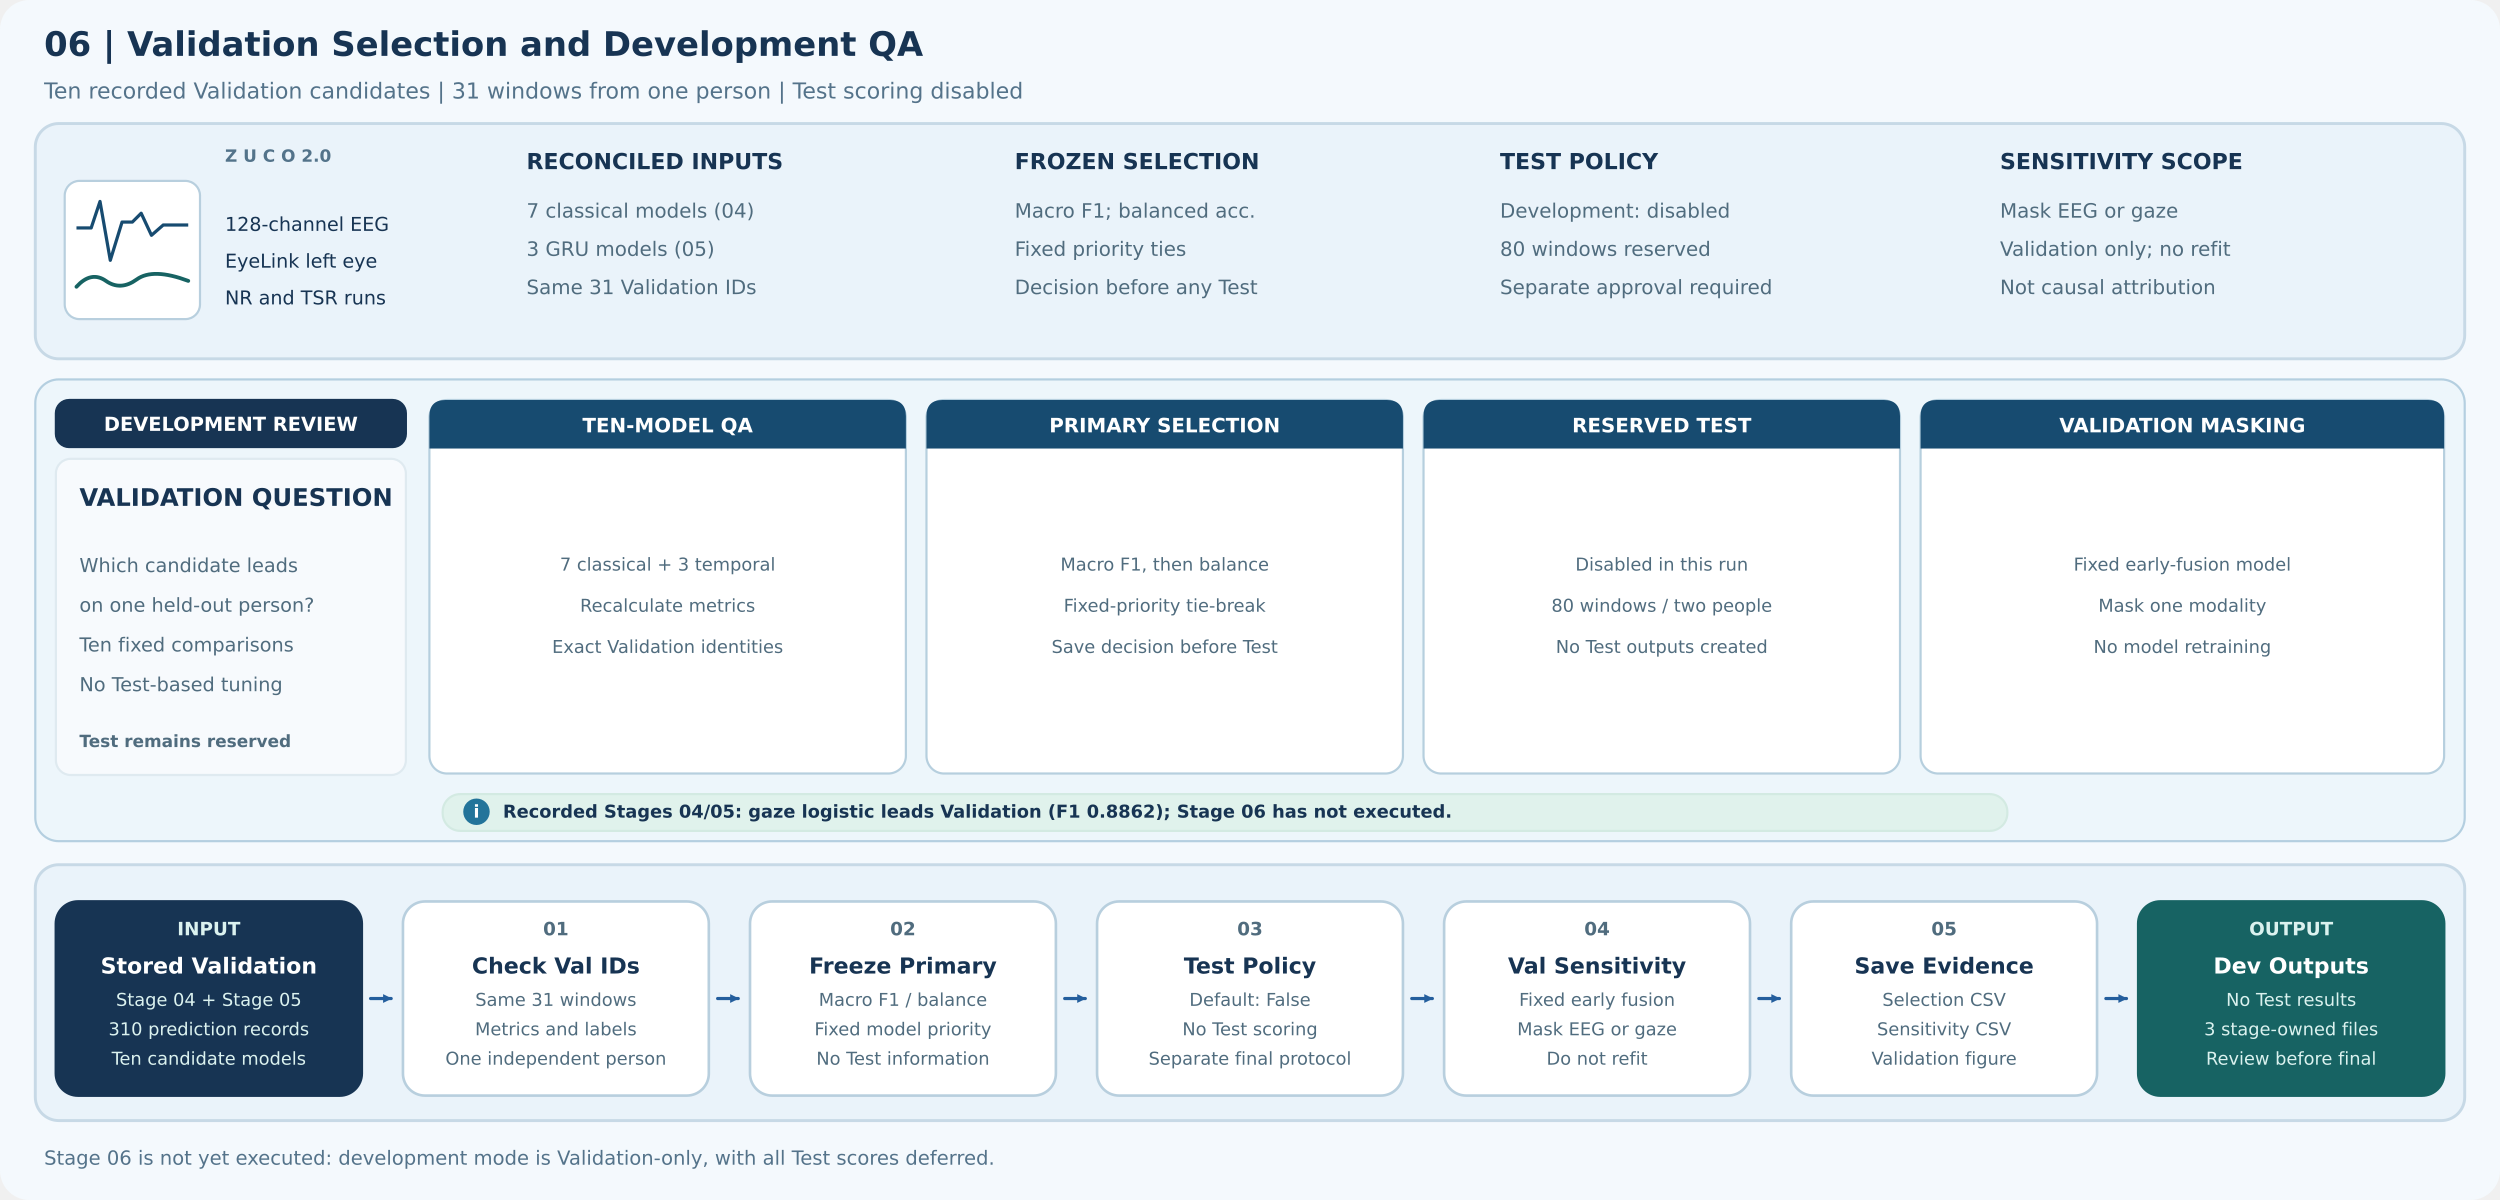
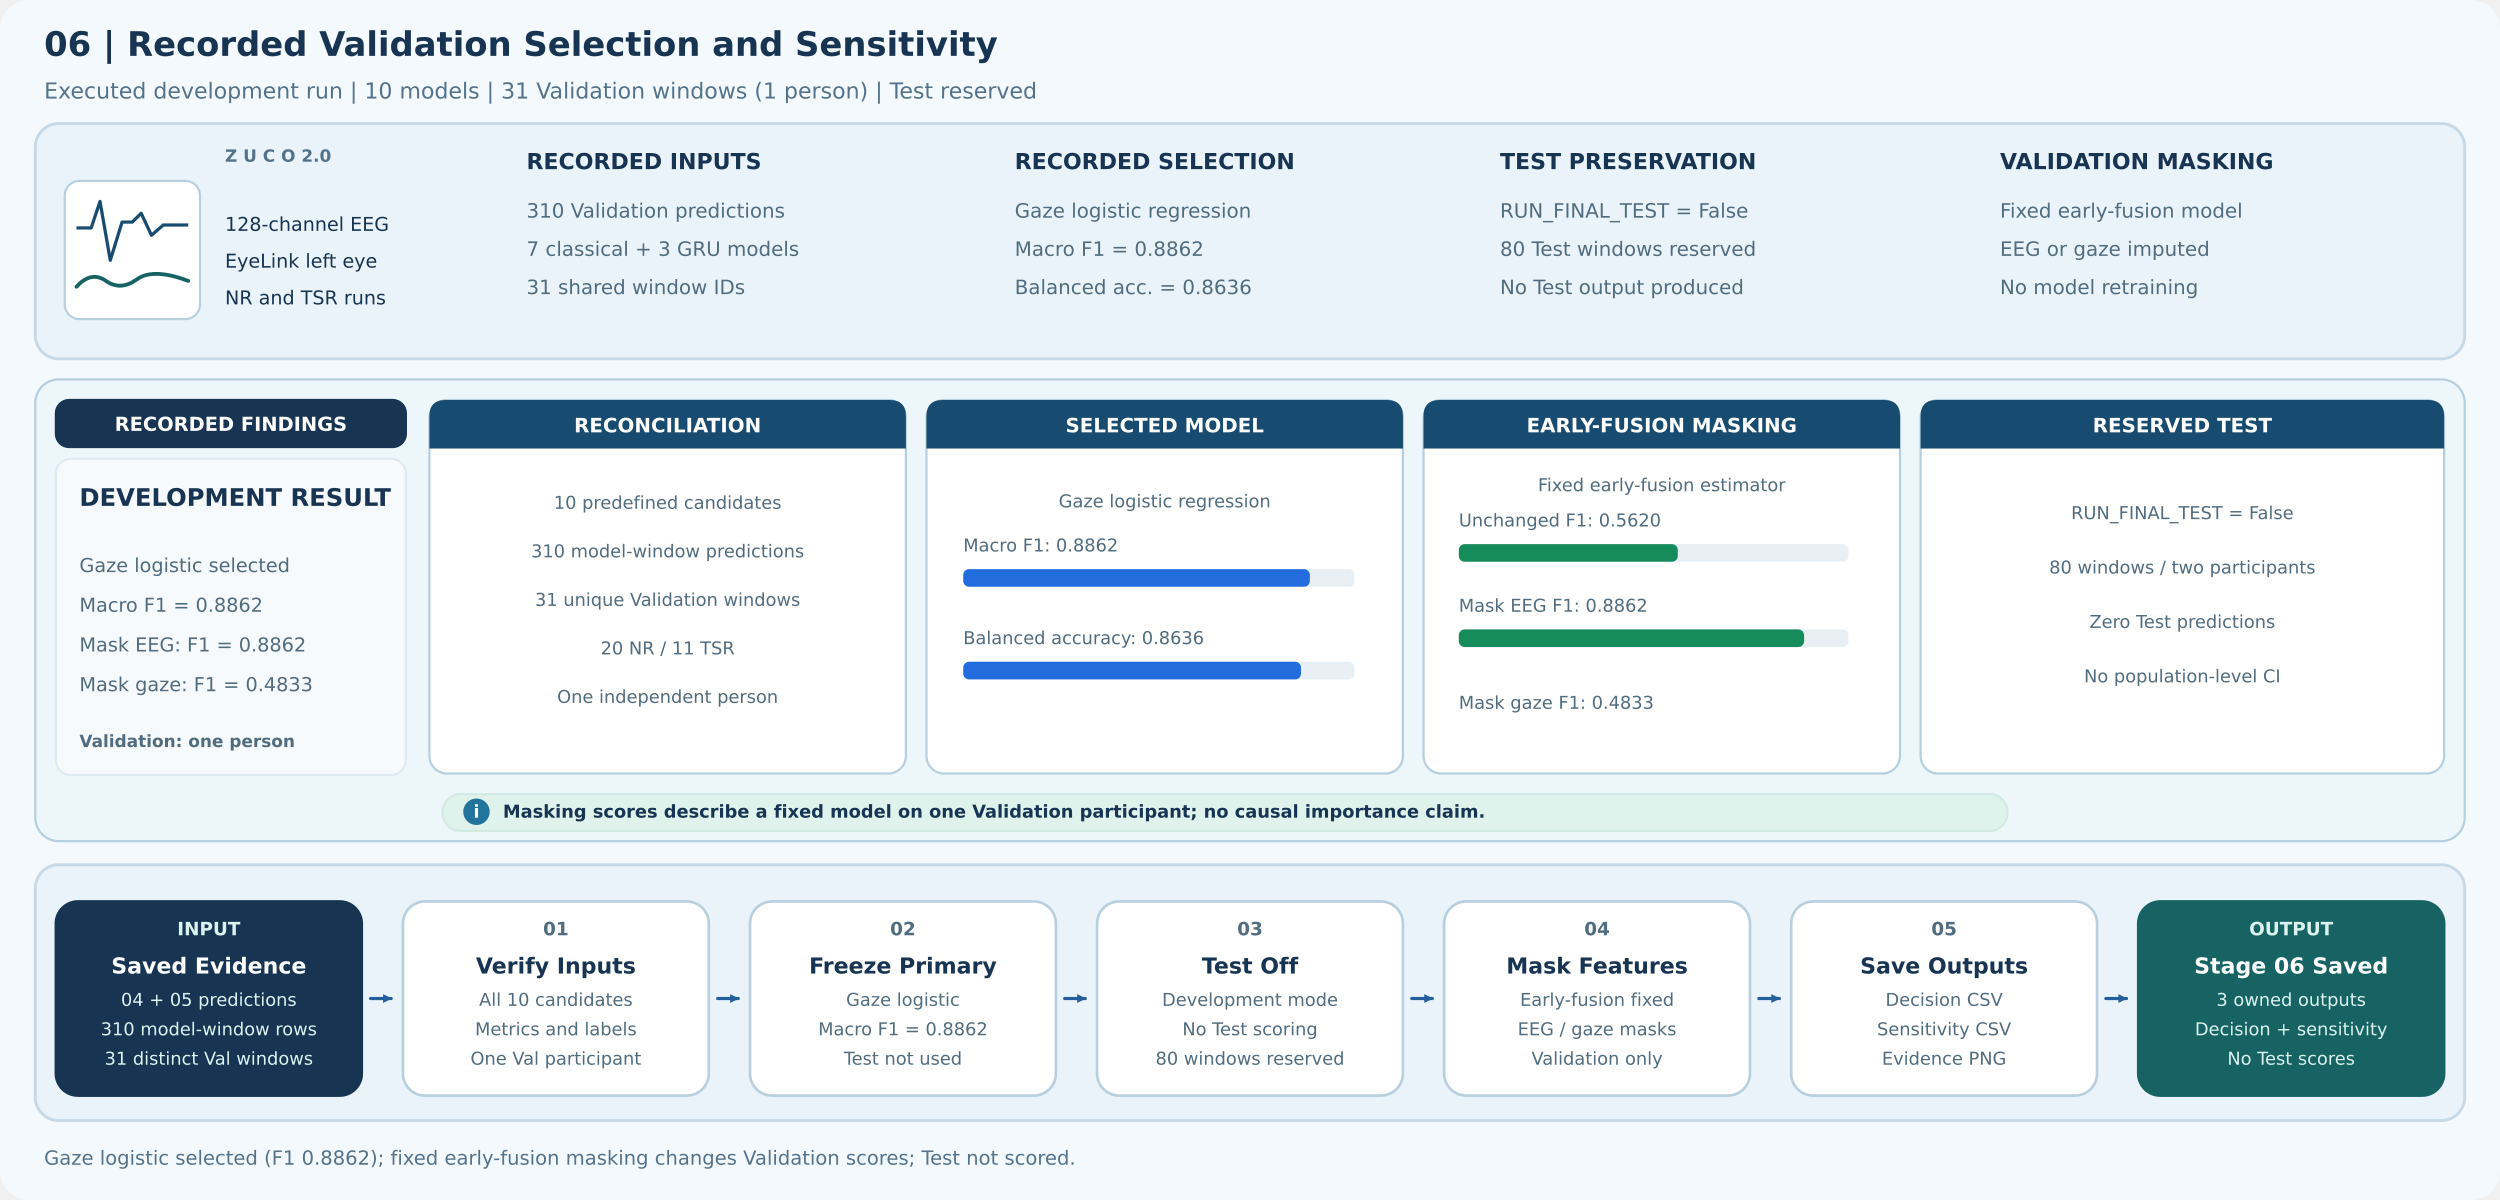
<svg xmlns="http://www.w3.org/2000/svg" width="1700" height="816" viewBox="0 0 1700 816" role="img" aria-labelledby="title desc">
  <defs>
    <marker id="arr" markerUnits="userSpaceOnUse" markerWidth="6" markerHeight="6" refX="5.5" refY="3" orient="auto">
      <path d="M0 0 L6 3 L0 6 Z" fill="#245E9D" />
    </marker>
    <style>text { font-family: DejaVu Sans, Arial, sans-serif; font-weight: 400; }
.figure-title { font-size:23px; font-weight:700; fill:#173453; }
.subtitle { font-size:15px; fill:#54738A; }
.source-heading { font-size:11.5px; font-weight:700; fill:#53738A; }
.source-label { font-size:13px; fill:#173453; }
.context-heading { font-size:15px; font-weight:700; fill:#173453; }
.context-body { font-size:13.5px; fill:#506C7E; }
.section-label { font-size:13.2px; font-weight:700; fill:#FFFFFF; }
.focus-heading { font-size:16.5px; font-weight:700; fill:#173453; }
.focus-body { font-size:13.1px; fill:#506C7E; }
.qualification { font-size:11.5px; font-weight:700; fill:#506C7E; }
.card-heading { font-size:13.5px; font-weight:700; fill:#FFFFFF; }
.card-body { font-size:12.1px; fill:#506C7E; }
.chart-label { font-size:11.8px; fill:#506C7E; }
.scientific-note { font-size:12.1px; font-weight:700; fill:#173453; }
.workflow-id { font-size:12.5px; font-weight:700; fill:#506C7E; }
.workflow-heading { font-size:15px; font-weight:700; fill:#173453; }
.workflow-body { font-size:12.1px; fill:#506C7E; }
.terminal-id { font-size:12.5px; font-weight:700; fill:#DBF2EF; }
.terminal-heading { font-size:15px; font-weight:700; fill:#FFFFFF; }
.terminal-body { font-size:12.1px; fill:#DBF2EF; }
.footer { font-size:13.3px; fill:#54738A; }
.info-mark { font-size:12px; font-weight:700; fill:#FFFFFF; }</style>
  </defs>
  <rect id="canvas" x="0" y="0" width="1700" height="816" rx="20" fill="#F4F9FD" />
  <g id="band-0-header">
-     <text id="text-001" x="30" y="38" class="figure-title" data-container="canvas">06 | Validation Selection and Development QA</text>
-     <text id="text-002" x="30" y="67" class="subtitle" data-container="canvas">Ten recorded Validation candidates | 31 windows from one person | Test scoring disabled</text>
+     <text id="text-001" x="30" y="38" class="figure-title" data-container="canvas">06 | Recorded Validation Selection and Sensitivity</text>
+     <text id="text-002" x="30" y="67" class="subtitle" data-container="canvas">Executed development run | 10 models | 31 Validation windows (1 person) | Test reserved</text>
  </g>
  <g id="band-1-context">
    <rect id="context-container" x="24" y="84" width="1652" height="160" rx="16" fill="#EAF3FA" stroke="#C7D9E6" stroke-width="2" />
    <g id="source-schematic" data-slot="replace-for-actual-data-source">
      <g id="paired-signal-icon">
        <rect x="44" y="123" width="92" height="94" rx="10" fill="#FFFFFF" stroke="#B8CFDE" stroke-width="1.5" />
        <path d="M52 155 L62 155 L68 137 L75 177 L83 151 L90 151 L96 145 L103 160 L111 153 L128 153" fill="none" stroke="#174B70" stroke-width="2.2" stroke-linejoin="round" />
        <path d="M52 195 Q62 184 72 191 T93 190 T128 191" fill="none" stroke="#176363" stroke-width="2.6" stroke-linecap="round" />
      </g>
      <text id="text-003" x="153" y="110" class="source-heading" data-container="context-container">Z U C O   2.0</text>
      <text id="text-004" x="153" y="157" class="source-label" data-container="context-container">128-channel EEG</text>
      <text id="text-005" x="153" y="182" class="source-label" data-container="context-container">EyeLink left eye</text>
      <text id="text-006" x="153" y="207" class="source-label" data-container="context-container">NR and TSR runs</text>
    </g>
    <g id="context-module-1">
-       <text id="text-007" x="358" y="115" class="context-heading" data-container="context-container">RECONCILED INPUTS</text>
-       <text id="text-008" x="358" y="148" class="context-body" data-container="context-container">7 classical models (04)</text>
-       <text id="text-009" x="358" y="174" class="context-body" data-container="context-container">3 GRU models (05)</text>
-       <text id="text-010" x="358" y="200" class="context-body" data-container="context-container">Same 31 Validation IDs</text>
+       <text id="text-007" x="358" y="115" class="context-heading" data-container="context-container">RECORDED INPUTS</text>
+       <text id="text-008" x="358" y="148" class="context-body" data-container="context-container">310 Validation predictions</text>
+       <text id="text-009" x="358" y="174" class="context-body" data-container="context-container">7 classical + 3 GRU models</text>
+       <text id="text-010" x="358" y="200" class="context-body" data-container="context-container">31 shared window IDs</text>
    </g>
    <g id="context-module-2">
-       <text id="text-011" x="690" y="115" class="context-heading" data-container="context-container">FROZEN SELECTION</text>
-       <text id="text-012" x="690" y="148" class="context-body" data-container="context-container">Macro F1; balanced acc.</text>
-       <text id="text-013" x="690" y="174" class="context-body" data-container="context-container">Fixed priority ties</text>
-       <text id="text-014" x="690" y="200" class="context-body" data-container="context-container">Decision before any Test</text>
+       <text id="text-011" x="690" y="115" class="context-heading" data-container="context-container">RECORDED SELECTION</text>
+       <text id="text-012" x="690" y="148" class="context-body" data-container="context-container">Gaze logistic regression</text>
+       <text id="text-013" x="690" y="174" class="context-body" data-container="context-container">Macro F1 = 0.8862</text>
+       <text id="text-014" x="690" y="200" class="context-body" data-container="context-container">Balanced acc. = 0.8636</text>
    </g>
    <g id="context-module-3">
-       <text id="text-015" x="1020" y="115" class="context-heading" data-container="context-container">TEST POLICY</text>
-       <text id="text-016" x="1020" y="148" class="context-body" data-container="context-container">Development: disabled</text>
-       <text id="text-017" x="1020" y="174" class="context-body" data-container="context-container">80 windows reserved</text>
-       <text id="text-018" x="1020" y="200" class="context-body" data-container="context-container">Separate approval required</text>
+       <text id="text-015" x="1020" y="115" class="context-heading" data-container="context-container">TEST PRESERVATION</text>
+       <text id="text-016" x="1020" y="148" class="context-body" data-container="context-container">RUN_FINAL_TEST = False</text>
+       <text id="text-017" x="1020" y="174" class="context-body" data-container="context-container">80 Test windows reserved</text>
+       <text id="text-018" x="1020" y="200" class="context-body" data-container="context-container">No Test output produced</text>
    </g>
    <g id="context-module-4">
-       <text id="text-019" x="1360" y="115" class="context-heading" data-container="context-container">SENSITIVITY SCOPE</text>
-       <text id="text-020" x="1360" y="148" class="context-body" data-container="context-container">Mask EEG or gaze</text>
-       <text id="text-021" x="1360" y="174" class="context-body" data-container="context-container">Validation only; no refit</text>
-       <text id="text-022" x="1360" y="200" class="context-body" data-container="context-container">Not causal attribution</text>
+       <text id="text-019" x="1360" y="115" class="context-heading" data-container="context-container">VALIDATION MASKING</text>
+       <text id="text-020" x="1360" y="148" class="context-body" data-container="context-container">Fixed early-fusion model</text>
+       <text id="text-021" x="1360" y="174" class="context-body" data-container="context-container">EEG or gaze imputed</text>
+       <text id="text-022" x="1360" y="200" class="context-body" data-container="context-container">No model retraining</text>
    </g>
  </g>
  <g id="band-2-analysis">
    <rect id="analysis-container" x="24" y="258" width="1652" height="314" rx="16" fill="#EDF6FB" stroke="#B4CFE0" stroke-width="1.5" />
    <g id="analysis-focus">
      <rect id="section-label-box" x="38" y="272" width="238" height="32" rx="9" fill="#173453" stroke="#173453" stroke-width="1.5" />
-       <text id="text-023" x="157" y="293" class="section-label" text-anchor="middle" data-container="section-label-box">DEVELOPMENT REVIEW</text>
+       <text id="text-023" x="157" y="293" class="section-label" text-anchor="middle" data-container="section-label-box">RECORDED FINDINGS</text>
      <rect id="focus-card" x="38" y="312" width="238" height="215" rx="10" fill="#F7FAFD" stroke="#DFEAF0" stroke-width="1.5" />
-       <text id="text-024" x="54" y="344" class="focus-heading" data-container="focus-card">VALIDATION QUESTION</text>
-       <text id="text-025" x="54" y="389" class="focus-body" data-container="focus-card">Which candidate leads</text>
-       <text id="text-026" x="54" y="416" class="focus-body" data-container="focus-card">on one held-out person?</text>
-       <text id="text-027" x="54" y="443" class="focus-body" data-container="focus-card">Ten fixed comparisons</text>
-       <text id="text-028" x="54" y="470" class="focus-body" data-container="focus-card">No Test-based tuning</text>
-       <text id="text-029" x="54" y="508" class="qualification" data-container="focus-card">Test remains reserved</text>
+       <text id="text-024" x="54" y="344" class="focus-heading" data-container="focus-card">DEVELOPMENT RESULT</text>
+       <text id="text-025" x="54" y="389" class="focus-body" data-container="focus-card">Gaze logistic selected</text>
+       <text id="text-026" x="54" y="416" class="focus-body" data-container="focus-card">Macro F1 = 0.8862</text>
+       <text id="text-027" x="54" y="443" class="focus-body" data-container="focus-card">Mask EEG: F1 = 0.8862</text>
+       <text id="text-028" x="54" y="470" class="focus-body" data-container="focus-card">Mask gaze: F1 = 0.4833</text>
+       <text id="text-029" x="54" y="508" class="qualification" data-container="focus-card">Validation: one person</text>
    </g>
    <g id="evidence-panel-1">
      <rect id="evidence-card-1" x="292" y="272" width="324" height="254" rx="12" fill="#FFFFFF" stroke="#B6CFDE" stroke-width="1.5" />
      <path id="evidence-header-1" d="M303 272 H605 Q616 272 616 283 V305 H292 V283 Q292 272 303 272 Z" fill="#174B70" />
-       <text id="text-030" x="454.0" y="294" class="card-heading" text-anchor="middle" data-container="evidence-card-1">TEN-MODEL QA</text>
+       <text id="text-030" x="454.0" y="294" class="card-heading" text-anchor="middle" data-container="evidence-card-1">RECONCILIATION</text>
      <g id="evidence-content-1" data-slot="scientific-content">
-         <text id="text-031" x="454.0" y="388" class="card-body" text-anchor="middle" data-container="evidence-card-1">7 classical + 3 temporal</text>
-         <text id="text-032" x="454.0" y="416" class="card-body" text-anchor="middle" data-container="evidence-card-1">Recalculate metrics</text>
-         <text id="text-033" x="454.0" y="444" class="card-body" text-anchor="middle" data-container="evidence-card-1">Exact Validation identities</text>
+         <text x="454" y="346" class="card-body" text-anchor="middle">10 predefined candidates</text>
+         <text x="454" y="379" class="card-body" text-anchor="middle">310 model-window predictions</text>
+         <text x="454" y="412" class="card-body" text-anchor="middle">31 unique Validation windows</text>
+         <text x="454" y="445" class="card-body" text-anchor="middle">20 NR / 11 TSR</text>
+         <text x="454" y="478" class="card-body" text-anchor="middle">One independent person</text>
      </g>
    </g>
    <g id="evidence-panel-2">
      <rect id="evidence-card-2" x="630" y="272" width="324" height="254" rx="12" fill="#FFFFFF" stroke="#B6CFDE" stroke-width="1.5" />
      <path id="evidence-header-2" d="M641 272 H943 Q954 272 954 283 V305 H630 V283 Q630 272 641 272 Z" fill="#174B70" />
-       <text id="text-034" x="792.0" y="294" class="card-heading" text-anchor="middle" data-container="evidence-card-2">PRIMARY SELECTION</text>
+       <text id="text-034" x="792.0" y="294" class="card-heading" text-anchor="middle" data-container="evidence-card-2">SELECTED MODEL</text>
      <g id="evidence-content-2" data-slot="scientific-content">
-         <text id="text-035" x="792.0" y="388" class="card-body" text-anchor="middle" data-container="evidence-card-2">Macro F1, then balance</text>
-         <text id="text-036" x="792.0" y="416" class="card-body" text-anchor="middle" data-container="evidence-card-2">Fixed-priority tie-break</text>
-         <text id="text-037" x="792.0" y="444" class="card-body" text-anchor="middle" data-container="evidence-card-2">Save decision before Test</text>
+         <text x="792" y="345" class="card-body" text-anchor="middle">Gaze logistic regression</text>
+         <text x="655" y="375" class="card-body">Macro F1: 0.8862</text>
+         <rect x="655" y="387" width="266" height="12" rx="4" fill="#E8F0F6" />
+         <rect x="655" y="387" width="235.7" height="12" rx="4" fill="#236CDE" />
+         <text x="655" y="438" class="card-body">Balanced accuracy: 0.8636</text>
+         <rect x="655" y="450" width="266" height="12" rx="4" fill="#E8F0F6" />
+         <rect x="655" y="450" width="229.7" height="12" rx="4" fill="#236CDE" />
      </g>
    </g>
    <g id="evidence-panel-3">
      <rect id="evidence-card-3" x="968" y="272" width="324" height="254" rx="12" fill="#FFFFFF" stroke="#B6CFDE" stroke-width="1.5" />
      <path id="evidence-header-3" d="M979 272 H1281 Q1292 272 1292 283 V305 H968 V283 Q968 272 979 272 Z" fill="#174B70" />
-       <text id="text-038" x="1130.0" y="294" class="card-heading" text-anchor="middle" data-container="evidence-card-3">RESERVED TEST</text>
+       <text id="text-038" x="1130.0" y="294" class="card-heading" text-anchor="middle" data-container="evidence-card-3">EARLY-FUSION MASKING</text>
      <g id="evidence-content-3" data-slot="scientific-content">
-         <text id="text-039" x="1130.0" y="388" class="card-body" text-anchor="middle" data-container="evidence-card-3">Disabled in this run</text>
-         <text id="text-040" x="1130.0" y="416" class="card-body" text-anchor="middle" data-container="evidence-card-3">80 windows / two people</text>
-         <text id="text-041" x="1130.0" y="444" class="card-body" text-anchor="middle" data-container="evidence-card-3">No Test outputs created</text>
+         <text x="1130" y="334" class="card-body" text-anchor="middle">Fixed early-fusion estimator</text>
+         <text x="992" y="358" class="card-body">Unchanged F1: 0.5620</text>
+         <rect x="992" y="370" width="265" height="12" rx="4" fill="#E8F0F6" />
+         <rect x="992" y="370" width="148.9" height="12" rx="4" fill="#168C5B" />
+         <text x="992" y="416" class="card-body">Mask EEG F1: 0.8862</text>
+         <rect x="992" y="428" width="265" height="12" rx="4" fill="#E8F0F6" />
+         <rect x="992" y="428" width="234.8" height="12" rx="4" fill="#168C5B" />
+         <text x="992" y="482" class="card-body">Mask gaze F1: 0.4833</text>
      </g>
    </g>
    <g id="evidence-panel-4">
      <rect id="evidence-card-4" x="1306" y="272" width="356" height="254" rx="12" fill="#FFFFFF" stroke="#B6CFDE" stroke-width="1.5" />
      <path id="evidence-header-4" d="M1317 272 H1651 Q1662 272 1662 283 V305 H1306 V283 Q1306 272 1317 272 Z" fill="#174B70" />
-       <text id="text-042" x="1484.0" y="294" class="card-heading" text-anchor="middle" data-container="evidence-card-4">VALIDATION MASKING</text>
+       <text id="text-042" x="1484.0" y="294" class="card-heading" text-anchor="middle" data-container="evidence-card-4">RESERVED TEST</text>
      <g id="evidence-content-4" data-slot="scientific-content">
-         <text id="text-043" x="1484.0" y="388" class="card-body" text-anchor="middle" data-container="evidence-card-4">Fixed early-fusion model</text>
-         <text id="text-044" x="1484.0" y="416" class="card-body" text-anchor="middle" data-container="evidence-card-4">Mask one modality</text>
-         <text id="text-045" x="1484.0" y="444" class="card-body" text-anchor="middle" data-container="evidence-card-4">No model retraining</text>
+         <text x="1484" y="353" class="card-body" text-anchor="middle">RUN_FINAL_TEST = False</text>
+         <text x="1484" y="390" class="card-body" text-anchor="middle">80 windows / two participants</text>
+         <text x="1484" y="427" class="card-body" text-anchor="middle">Zero Test predictions</text>
+         <text x="1484" y="464" class="card-body" text-anchor="middle">No population-level CI</text>
      </g>
    </g>
    <g id="optional-scientific-note" data-optional="true">
      <rect id="note-strip" x="301" y="540" width="1064" height="25" rx="12" fill="#E0F2EC" stroke="#D3EAE2" stroke-width="1.5" />
      <circle cx="324" cy="552" r="9" fill="#23749A" />
      <text id="text-046" x="324" y="556" class="info-mark" text-anchor="middle">i</text>
-       <text id="text-047" x="342" y="556" class="scientific-note" data-container="note-strip">Recorded Stages 04/05: gaze logistic leads Validation (F1 0.8862); Stage 06 has not executed.</text>
+       <text id="text-047" x="342" y="556" class="scientific-note" data-container="note-strip">Masking scores describe a fixed model on one Validation participant; no causal importance claim.</text>
    </g>
  </g>
  <g id="band-3-workflow">
    <rect id="workflow-container" x="24" y="588" width="1652" height="174" rx="16" fill="#EAF3FA" stroke="#C7D9E6" stroke-width="2" />
    <g id="workflow-input">
      <rect id="workflow-node-0" x="38" y="613" width="208" height="132" rx="15" fill="#173453" stroke="#173453" stroke-width="1.8" />
      <text id="text-048" x="142" y="636" class="terminal-id" text-anchor="middle" data-container="workflow-node-0">INPUT</text>
-       <text id="text-049" x="142" y="662" class="terminal-heading" text-anchor="middle" data-container="workflow-node-0">Stored Validation</text>
-       <text id="text-050" x="142" y="684" class="terminal-body" text-anchor="middle" data-container="workflow-node-0">Stage 04 + Stage 05</text>
-       <text id="text-051" x="142" y="704" class="terminal-body" text-anchor="middle" data-container="workflow-node-0">310 prediction records</text>
-       <text id="text-052" x="142" y="724" class="terminal-body" text-anchor="middle" data-container="workflow-node-0">Ten candidate models</text>
+       <text id="text-049" x="142" y="662" class="terminal-heading" text-anchor="middle" data-container="workflow-node-0">Saved Evidence</text>
+       <text id="text-050" x="142" y="684" class="terminal-body" text-anchor="middle" data-container="workflow-node-0">04 + 05 predictions</text>
+       <text id="text-051" x="142" y="704" class="terminal-body" text-anchor="middle" data-container="workflow-node-0">310 model-window rows</text>
+       <text id="text-052" x="142" y="724" class="terminal-body" text-anchor="middle" data-container="workflow-node-0">31 distinct Val windows</text>
    </g>
    <path id="workflow-connector-0" d="M252 679 H266" fill="none" stroke="#245E9D" stroke-width="2.2" stroke-linecap="round" marker-end="url(#arr)" />
    <g id="workflow-process-1">
      <rect id="workflow-node-1" x="274" y="613" width="208" height="132" rx="15" fill="#FFFFFF" stroke="#B8CFDE" stroke-width="1.8" />
      <text id="text-053" x="378" y="636" class="workflow-id" text-anchor="middle" data-container="workflow-node-1">01</text>
-       <text id="text-054" x="378" y="662" class="workflow-heading" text-anchor="middle" data-container="workflow-node-1">Check Val IDs</text>
-       <text id="text-055" x="378" y="684" class="workflow-body" text-anchor="middle" data-container="workflow-node-1">Same 31 windows</text>
+       <text id="text-054" x="378" y="662" class="workflow-heading" text-anchor="middle" data-container="workflow-node-1">Verify Inputs</text>
+       <text id="text-055" x="378" y="684" class="workflow-body" text-anchor="middle" data-container="workflow-node-1">All 10 candidates</text>
      <text id="text-056" x="378" y="704" class="workflow-body" text-anchor="middle" data-container="workflow-node-1">Metrics and labels</text>
-       <text id="text-057" x="378" y="724" class="workflow-body" text-anchor="middle" data-container="workflow-node-1">One independent person</text>
+       <text id="text-057" x="378" y="724" class="workflow-body" text-anchor="middle" data-container="workflow-node-1">One Val participant</text>
    </g>
    <path id="workflow-connector-1" d="M488 679 H502" fill="none" stroke="#245E9D" stroke-width="2.2" stroke-linecap="round" marker-end="url(#arr)" />
    <g id="workflow-process-2">
      <rect id="workflow-node-2" x="510" y="613" width="208" height="132" rx="15" fill="#FFFFFF" stroke="#B8CFDE" stroke-width="1.8" />
      <text id="text-058" x="614" y="636" class="workflow-id" text-anchor="middle" data-container="workflow-node-2">02</text>
      <text id="text-059" x="614" y="662" class="workflow-heading" text-anchor="middle" data-container="workflow-node-2">Freeze Primary</text>
-       <text id="text-060" x="614" y="684" class="workflow-body" text-anchor="middle" data-container="workflow-node-2">Macro F1 / balance</text>
-       <text id="text-061" x="614" y="704" class="workflow-body" text-anchor="middle" data-container="workflow-node-2">Fixed model priority</text>
-       <text id="text-062" x="614" y="724" class="workflow-body" text-anchor="middle" data-container="workflow-node-2">No Test information</text>
+       <text id="text-060" x="614" y="684" class="workflow-body" text-anchor="middle" data-container="workflow-node-2">Gaze logistic</text>
+       <text id="text-061" x="614" y="704" class="workflow-body" text-anchor="middle" data-container="workflow-node-2">Macro F1 = 0.8862</text>
+       <text id="text-062" x="614" y="724" class="workflow-body" text-anchor="middle" data-container="workflow-node-2">Test not used</text>
    </g>
    <path id="workflow-connector-2" d="M724 679 H738" fill="none" stroke="#245E9D" stroke-width="2.2" stroke-linecap="round" marker-end="url(#arr)" />
    <g id="workflow-process-3">
      <rect id="workflow-node-3" x="746" y="613" width="208" height="132" rx="15" fill="#FFFFFF" stroke="#B8CFDE" stroke-width="1.8" />
      <text id="text-063" x="850" y="636" class="workflow-id" text-anchor="middle" data-container="workflow-node-3">03</text>
-       <text id="text-064" x="850" y="662" class="workflow-heading" text-anchor="middle" data-container="workflow-node-3">Test Policy</text>
-       <text id="text-065" x="850" y="684" class="workflow-body" text-anchor="middle" data-container="workflow-node-3">Default: False</text>
+       <text id="text-064" x="850" y="662" class="workflow-heading" text-anchor="middle" data-container="workflow-node-3">Test Off</text>
+       <text id="text-065" x="850" y="684" class="workflow-body" text-anchor="middle" data-container="workflow-node-3">Development mode</text>
      <text id="text-066" x="850" y="704" class="workflow-body" text-anchor="middle" data-container="workflow-node-3">No Test scoring</text>
-       <text id="text-067" x="850" y="724" class="workflow-body" text-anchor="middle" data-container="workflow-node-3">Separate final protocol</text>
+       <text id="text-067" x="850" y="724" class="workflow-body" text-anchor="middle" data-container="workflow-node-3">80 windows reserved</text>
    </g>
    <path id="workflow-connector-3" d="M960 679 H974" fill="none" stroke="#245E9D" stroke-width="2.2" stroke-linecap="round" marker-end="url(#arr)" />
    <g id="workflow-process-4">
      <rect id="workflow-node-4" x="982" y="613" width="208" height="132" rx="15" fill="#FFFFFF" stroke="#B8CFDE" stroke-width="1.8" />
      <text id="text-068" x="1086" y="636" class="workflow-id" text-anchor="middle" data-container="workflow-node-4">04</text>
-       <text id="text-069" x="1086" y="662" class="workflow-heading" text-anchor="middle" data-container="workflow-node-4">Val Sensitivity</text>
-       <text id="text-070" x="1086" y="684" class="workflow-body" text-anchor="middle" data-container="workflow-node-4">Fixed early fusion</text>
-       <text id="text-071" x="1086" y="704" class="workflow-body" text-anchor="middle" data-container="workflow-node-4">Mask EEG or gaze</text>
-       <text id="text-072" x="1086" y="724" class="workflow-body" text-anchor="middle" data-container="workflow-node-4">Do not refit</text>
+       <text id="text-069" x="1086" y="662" class="workflow-heading" text-anchor="middle" data-container="workflow-node-4">Mask Features</text>
+       <text id="text-070" x="1086" y="684" class="workflow-body" text-anchor="middle" data-container="workflow-node-4">Early-fusion fixed</text>
+       <text id="text-071" x="1086" y="704" class="workflow-body" text-anchor="middle" data-container="workflow-node-4">EEG / gaze masks</text>
+       <text id="text-072" x="1086" y="724" class="workflow-body" text-anchor="middle" data-container="workflow-node-4">Validation only</text>
    </g>
    <path id="workflow-connector-4" d="M1196 679 H1210" fill="none" stroke="#245E9D" stroke-width="2.2" stroke-linecap="round" marker-end="url(#arr)" />
    <g id="workflow-process-5">
      <rect id="workflow-node-5" x="1218" y="613" width="208" height="132" rx="15" fill="#FFFFFF" stroke="#B8CFDE" stroke-width="1.8" />
      <text id="text-073" x="1322" y="636" class="workflow-id" text-anchor="middle" data-container="workflow-node-5">05</text>
-       <text id="text-074" x="1322" y="662" class="workflow-heading" text-anchor="middle" data-container="workflow-node-5">Save Evidence</text>
-       <text id="text-075" x="1322" y="684" class="workflow-body" text-anchor="middle" data-container="workflow-node-5">Selection CSV</text>
+       <text id="text-074" x="1322" y="662" class="workflow-heading" text-anchor="middle" data-container="workflow-node-5">Save Outputs</text>
+       <text id="text-075" x="1322" y="684" class="workflow-body" text-anchor="middle" data-container="workflow-node-5">Decision CSV</text>
      <text id="text-076" x="1322" y="704" class="workflow-body" text-anchor="middle" data-container="workflow-node-5">Sensitivity CSV</text>
-       <text id="text-077" x="1322" y="724" class="workflow-body" text-anchor="middle" data-container="workflow-node-5">Validation figure</text>
+       <text id="text-077" x="1322" y="724" class="workflow-body" text-anchor="middle" data-container="workflow-node-5">Evidence PNG</text>
    </g>
    <path id="workflow-connector-5" d="M1432 679 H1446" fill="none" stroke="#245E9D" stroke-width="2.2" stroke-linecap="round" marker-end="url(#arr)" />
    <g id="workflow-output">
      <rect id="workflow-node-6" x="1454" y="613" width="208" height="132" rx="15" fill="#176363" stroke="#176363" stroke-width="1.8" />
      <text id="text-078" x="1558" y="636" class="terminal-id" text-anchor="middle" data-container="workflow-node-6">OUTPUT</text>
-       <text id="text-079" x="1558" y="662" class="terminal-heading" text-anchor="middle" data-container="workflow-node-6">Dev Outputs</text>
-       <text id="text-080" x="1558" y="684" class="terminal-body" text-anchor="middle" data-container="workflow-node-6">No Test results</text>
-       <text id="text-081" x="1558" y="704" class="terminal-body" text-anchor="middle" data-container="workflow-node-6">3 stage-owned files</text>
-       <text id="text-082" x="1558" y="724" class="terminal-body" text-anchor="middle" data-container="workflow-node-6">Review before final</text>
+       <text id="text-079" x="1558" y="662" class="terminal-heading" text-anchor="middle" data-container="workflow-node-6">Stage 06 Saved</text>
+       <text id="text-080" x="1558" y="684" class="terminal-body" text-anchor="middle" data-container="workflow-node-6">3 owned outputs</text>
+       <text id="text-081" x="1558" y="704" class="terminal-body" text-anchor="middle" data-container="workflow-node-6">Decision + sensitivity</text>
+       <text id="text-082" x="1558" y="724" class="terminal-body" text-anchor="middle" data-container="workflow-node-6">No Test scores</text>
    </g>
  </g>
  <g id="band-4-summary">
-     <text id="text-083" x="30" y="792" class="footer" data-container="canvas">Stage 06 is not yet executed: development mode is Validation-only, with all Test scores deferred.</text>
+     <text id="text-083" x="30" y="792" class="footer" data-container="canvas">Gaze logistic selected (F1 0.8862); fixed early-fusion masking changes Validation scores; Test not scored.</text>
  </g>
</svg>
